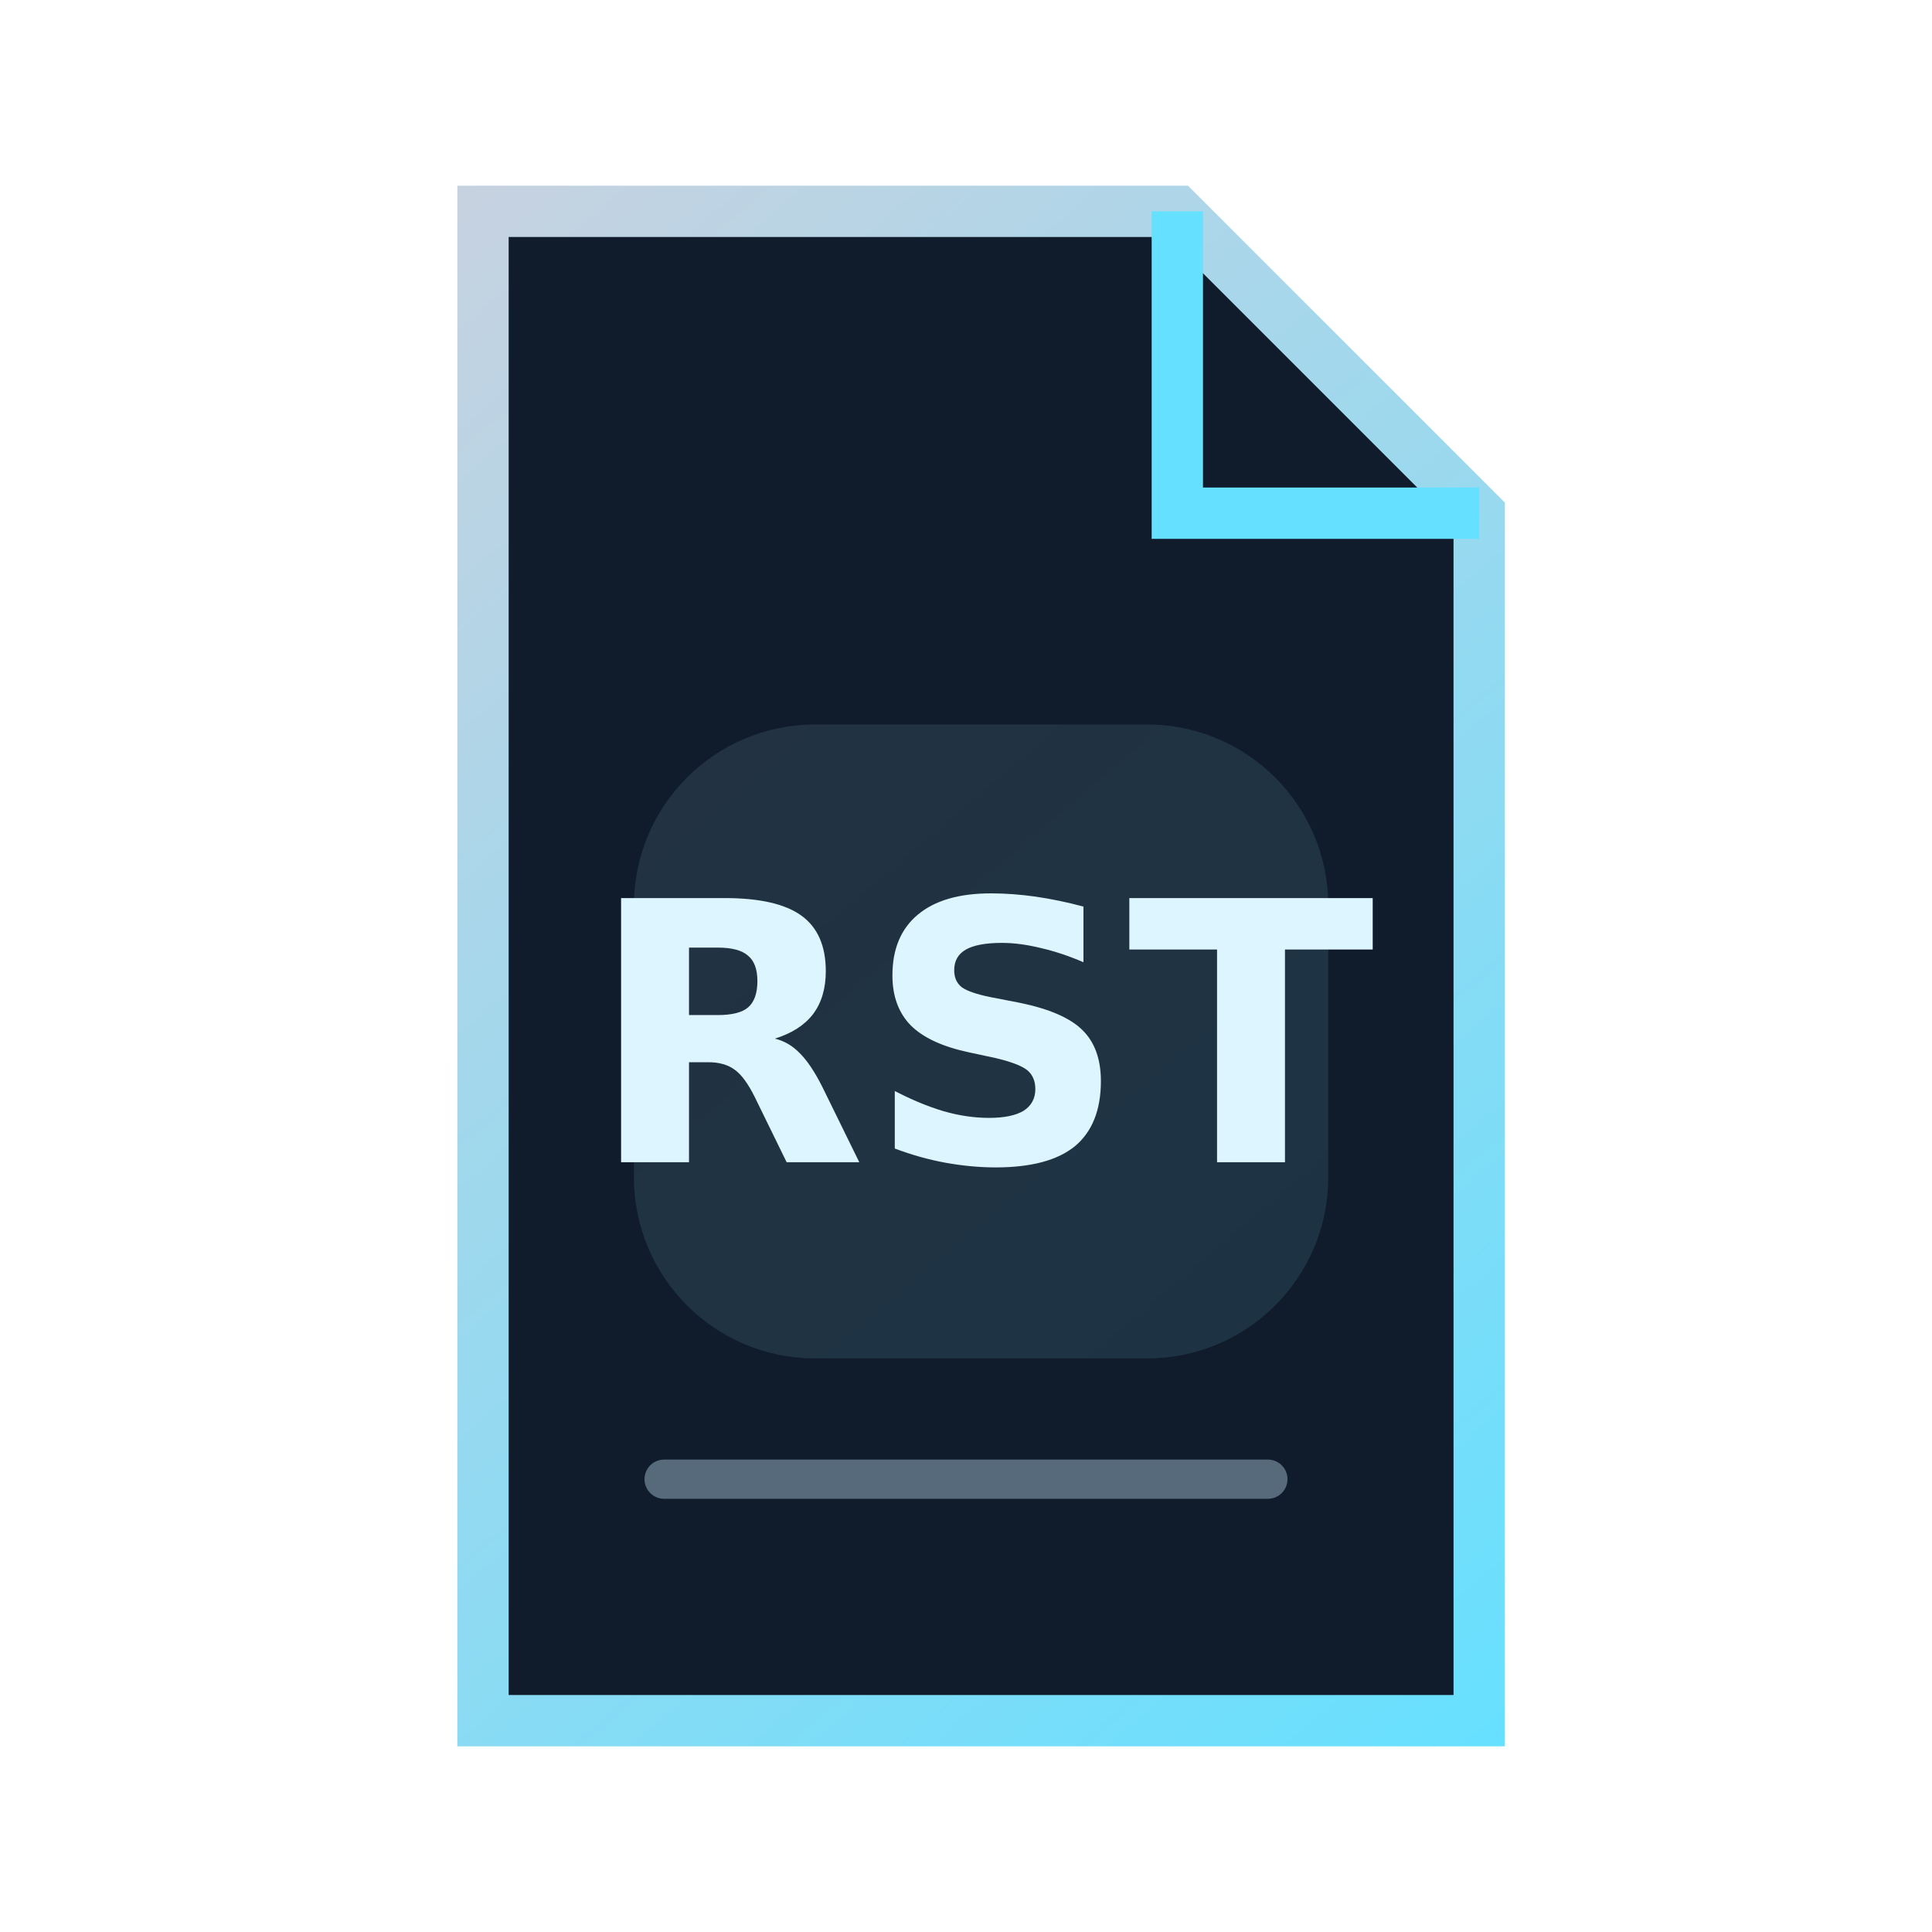
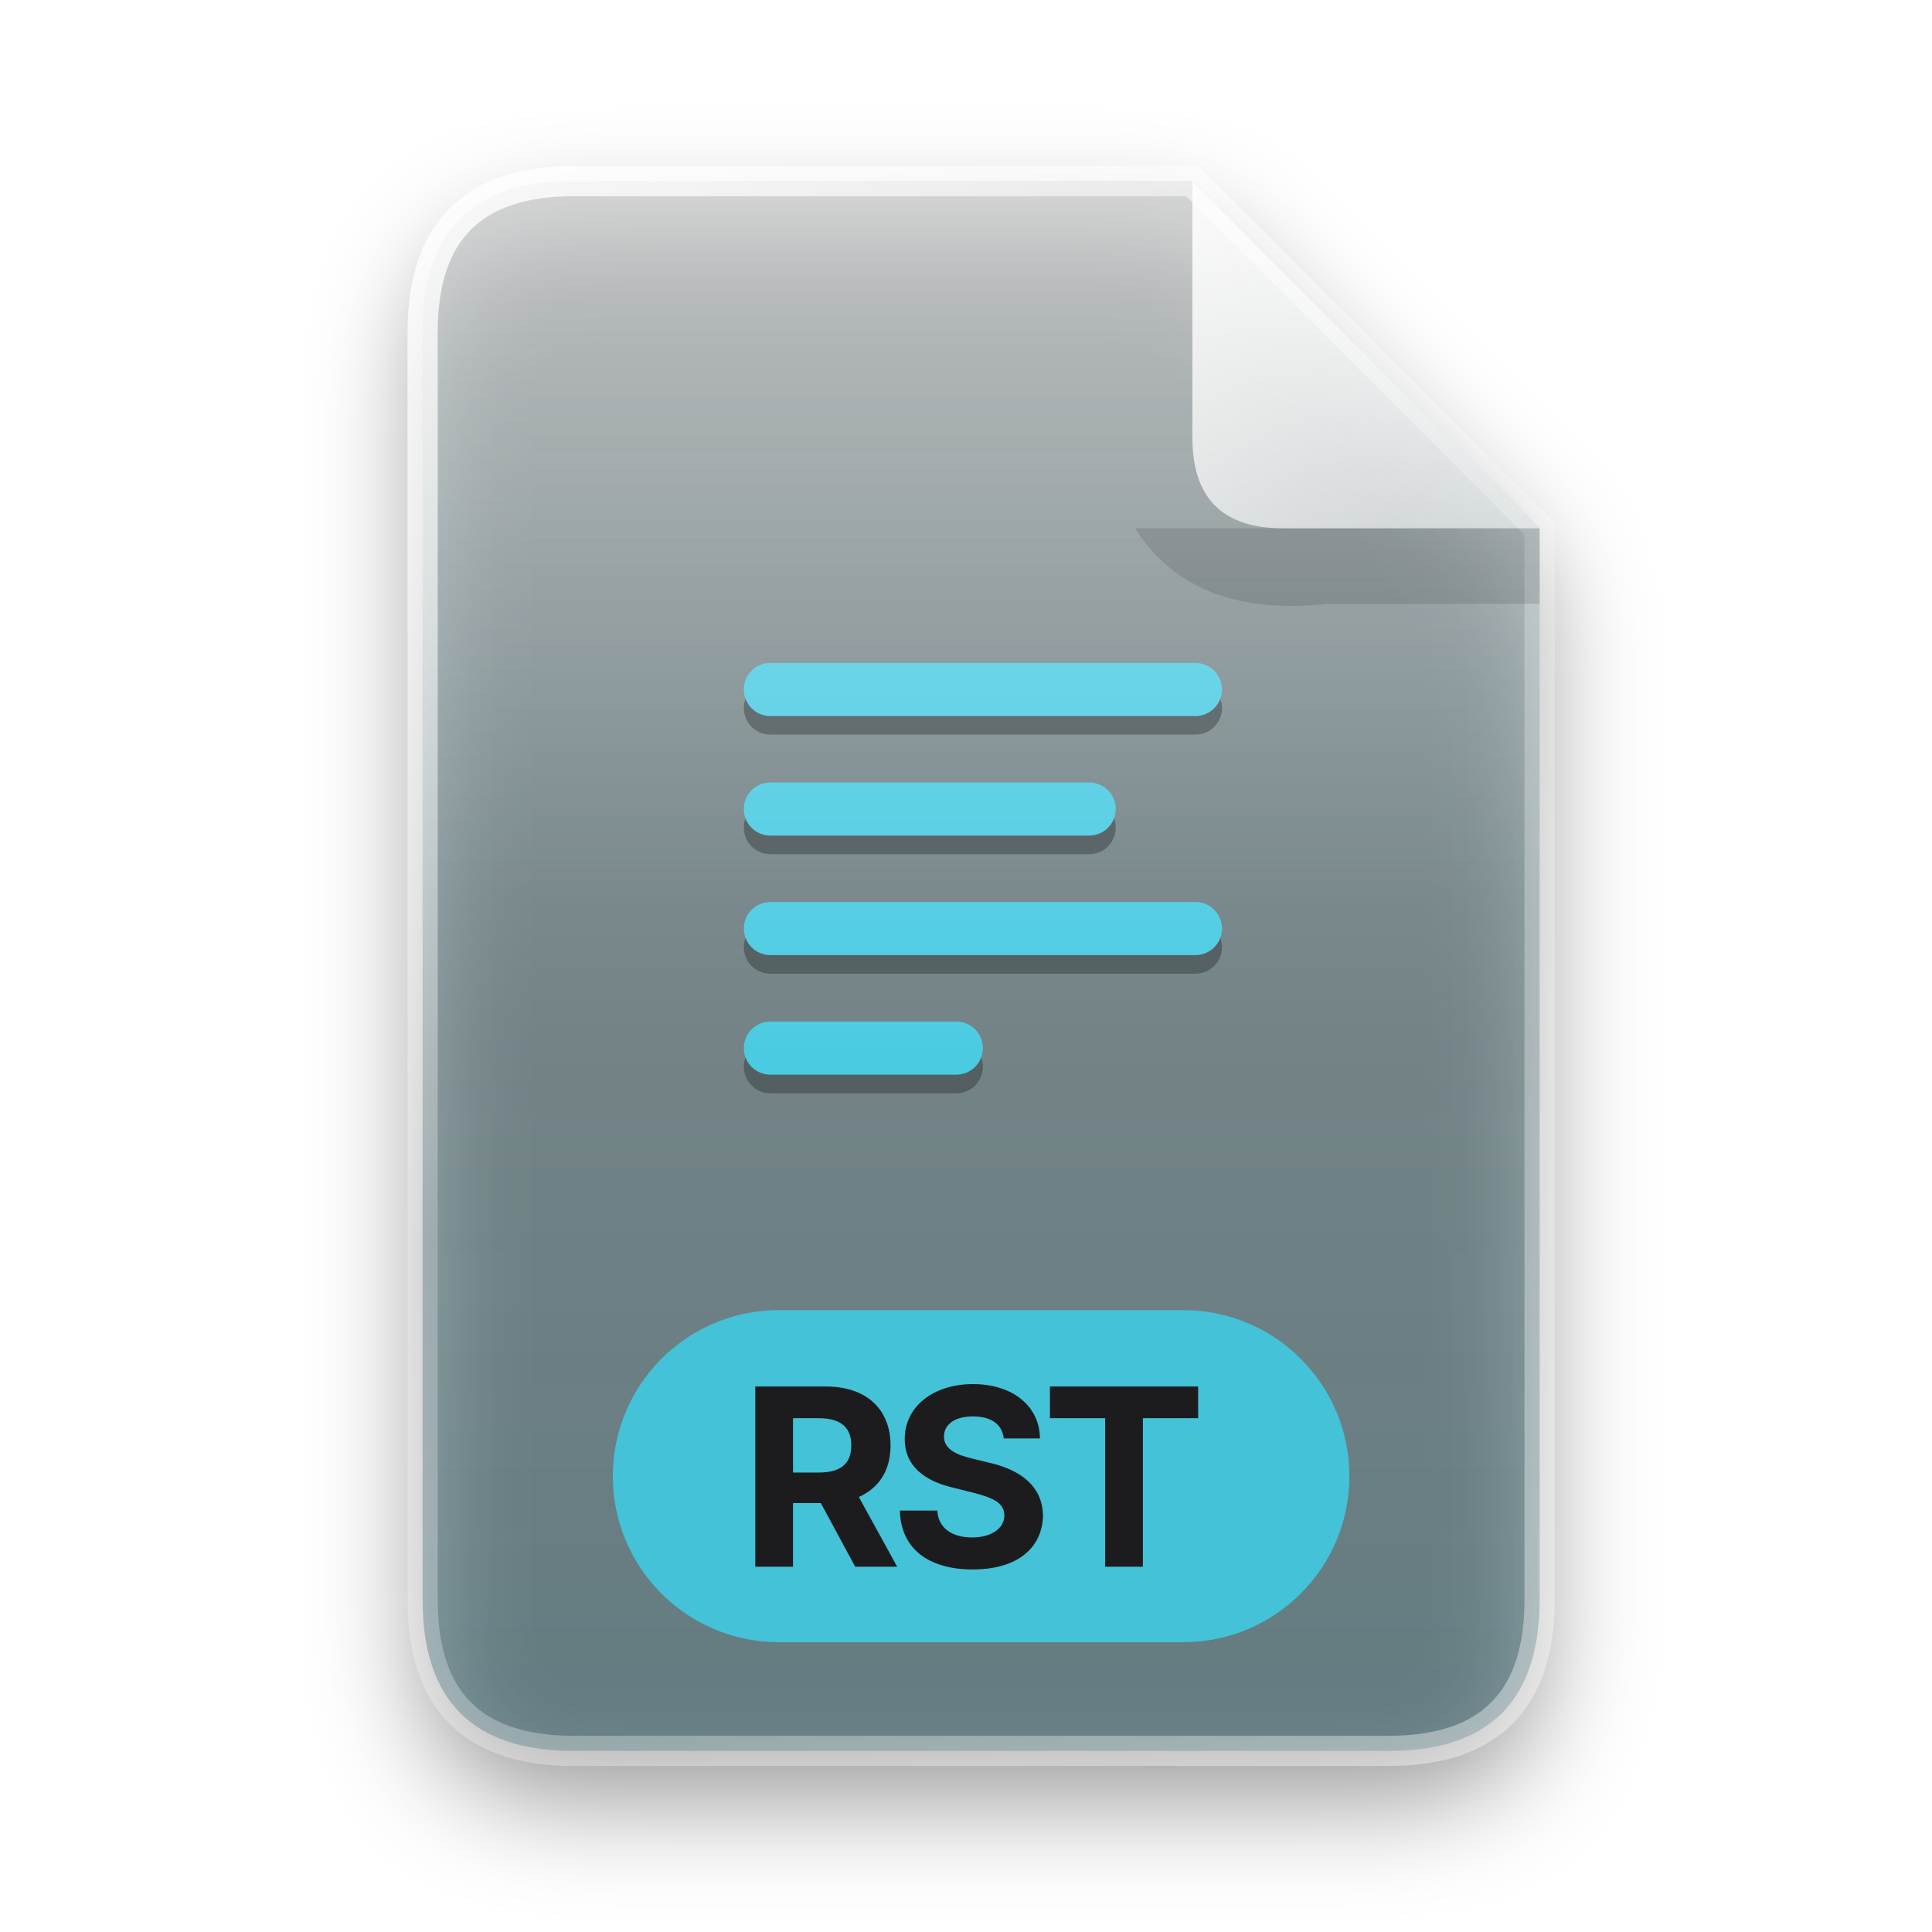
<svg xmlns="http://www.w3.org/2000/svg" width="64" height="64" viewBox="0 0 64 64">
  <defs>
-     <linearGradient id="g" x1="12" y1="9" x2="52" y2="56" gradientUnits="userSpaceOnUse">
-       <stop offset="0" stop-color="#C7D2E0" />
-       <stop offset="1" stop-color="#66E0FF" />
+     <filter id="shadow" x="-20%" y="-20%" width="140%" height="150%">
+       <feGaussianBlur stdDeviation="1.8" />
+     </filter>
+     <linearGradient id="sheet" x1="0" y1="6" x2="0" y2="58" gradientUnits="userSpaceOnUse">
+       <stop offset="0" stop-color="#FFFFFF" stop-opacity=".46" />
+       <stop offset=".55" stop-color="#96E1EE" stop-opacity=".2" />
+       <stop offset="1" stop-color="#40C8E0" stop-opacity=".18" />
+     </linearGradient>
+     <linearGradient id="rim" x1="14" y1="6" x2="51" y2="58" gradientUnits="userSpaceOnUse">
+       <stop offset="0" stop-color="#FFFFFF" stop-opacity=".85" />
+       <stop offset=".45" stop-color="#FFFFFF" stop-opacity=".22" />
+       <stop offset="1" stop-color="#FFFFFF" stop-opacity=".4" />
+     </linearGradient>
+     <linearGradient id="sheen" x1="0" y1="6" x2="0" y2="30" gradientUnits="userSpaceOnUse">
+       <stop offset="0" stop-color="#FFFFFF" stop-opacity=".22" />
+       <stop offset="1" stop-color="#FFFFFF" stop-opacity="0" />
+     </linearGradient>
+     <linearGradient id="fold" x1="39" y1="6" x2="51" y2="18" gradientUnits="userSpaceOnUse">
+       <stop offset="0" stop-color="#FFFFFF" stop-opacity=".9" />
+       <stop offset="1" stop-color="#FFFFFF" stop-opacity=".45" />
+     </linearGradient>
+     <linearGradient id="ink" x1="0" y1="0" x2="0" y2="24" gradientUnits="userSpaceOnUse">
+       <stop offset="0" stop-color="#75D7E9" />
+       <stop offset="1" stop-color="#40C8E0" />
    </linearGradient>
  </defs>
-   <path d="M16 7h23l10 10v40H16z" fill="#101C2B" stroke="url(#g)" stroke-width="1.7" />
-   <path d="M39 7v10h10" fill="none" stroke="#66E0FF" stroke-width="1.7" />
-   <rect x="21" y="24" width="23" height="21" rx="6" fill="url(#g)" opacity=".12" />
-   <text x="32.5" y="38.5" text-anchor="middle" font-family="DejaVu Sans, sans-serif" font-size="12" font-weight="700" fill="#DDF5FF">RST</text>
-   <path d="M22 49h20" stroke="#C7E9FF" stroke-width="1.3" opacity=".38" stroke-linecap="round" />
+   <path d="M19,6H39.5L51,17.5V53Q51,58 46,58H19Q14,58 14,53V11Q14,6 19,6Z" fill="#000" opacity=".4" filter="url(#shadow)" transform="translate(0,1.6)" />
+   <path d="M19,6H39.5L51,17.5V53Q51,58 46,58H19Q14,58 14,53V11Q14,6 19,6Z" fill="#2C2C2E" fill-opacity=".42" />
+   <path d="M19,6H39.5L51,17.5V53Q51,58 46,58H19Q14,58 14,53V11Q14,6 19,6Z" fill="url(#sheet)" />
+   <path d="M19,6H39.5L51,17.5V53Q51,58 46,58H19Q14,58 14,53V11Q14,6 19,6Z" fill="url(#sheen)" />
+   <path d="M19,6H39.5L51,17.5V53Q51,58 46,58H19Q14,58 14,53V11Q14,6 19,6Z" fill="none" stroke="url(#rim)" stroke-width="1" />
+   <path d="M37.6,17.5Q39.5,20.5 44,20H51V17.5Z" fill="#000" opacity=".12" />
+   <path d="M39.5,6V14.5Q39.5,17.5 42.5,17.5H51Z" fill="url(#fold)" />
+   <g transform="translate(22,18) scale(0.88)">
+     <path fill="#000000" fill-opacity=".28" transform="translate(0,.7)" d="M4,4.5L20,4.5A1,1 0 0 1 20,6.5L4,6.5A1,1 0 0 1 4,4.5ZM4,9L16,9A1,1 0 0 1 16,11L4,11A1,1 0 0 1 4,9ZM4,13.5L20,13.5A1,1 0 0 1 20,15.5L4,15.5A1,1 0 0 1 4,13.5ZM4,18L11,18A1,1 0 0 1 11,20L4,20A1,1 0 0 1 4,18Z" />
+     <path fill="url(#ink)" d="M4,4.5L20,4.5A1,1 0 0 1 20,6.5L4,6.5A1,1 0 0 1 4,4.5ZM4,9L16,9A1,1 0 0 1 16,11L4,11A1,1 0 0 1 4,9ZM4,13.5L20,13.5A1,1 0 0 1 20,15.5L4,15.5A1,1 0 0 1 4,13.5ZM4,18L11,18A1,1 0 0 1 11,20L4,20A1,1 0 0 1 4,18Z" />
+   </g>
+   <path d="M25.8,43.4H39.2A5.5,5.5 0 0 1 44.7,48.9V48.9A5.5,5.5 0 0 1 39.2,54.4H25.8A5.5,5.5 0 0 1 20.3,48.9V48.9A5.5,5.5 0 0 1 25.8,43.4Z" fill="#40C8E0" fill-opacity=".92" />
+   <path transform="translate(24.5,44.9)" d="M0.52,7L1.77,7L1.77,4.89L2.69,4.89L3.83,7L5.22,7L3.95,4.69C4.62,4.39,5,3.81,5,2.98C5,1.8,4.22,1.03,2.86,1.03L0.52,1.03ZM2.62,2.08C3.36,2.08,3.7,2.39,3.7,2.98C3.7,3.58,3.36,3.88,2.62,3.88L1.77,3.88L1.77,2.08ZM8.75,2.75L9.95,2.75C9.94,1.69,9.06,0.95,7.73,0.95C6.42,0.95,5.47,1.69,5.47,2.77C5.47,3.64,6.09,4.16,7.11,4.39L7.75,4.55C8.41,4.72,8.77,4.89,8.77,5.3C8.77,5.73,8.34,6.03,7.7,6.03C7.05,6.03,6.58,5.73,6.55,5.14L5.31,5.14C5.34,6.42,6.28,7.09,7.72,7.09C9.19,7.09,10.03,6.39,10.05,5.3C10.03,4.31,9.28,3.78,8.25,3.55L7.72,3.42C7.2,3.3,6.77,3.11,6.77,2.69C6.77,2.3,7.11,2.02,7.73,2.02C8.33,2.02,8.7,2.28,8.75,2.75ZM10.28,2.08L12.11,2.08L12.11,7L13.36,7L13.36,2.08L15.19,2.08L15.19,1.03L10.28,1.03ZM15,7" fill="#1C1C1E" />
</svg>
